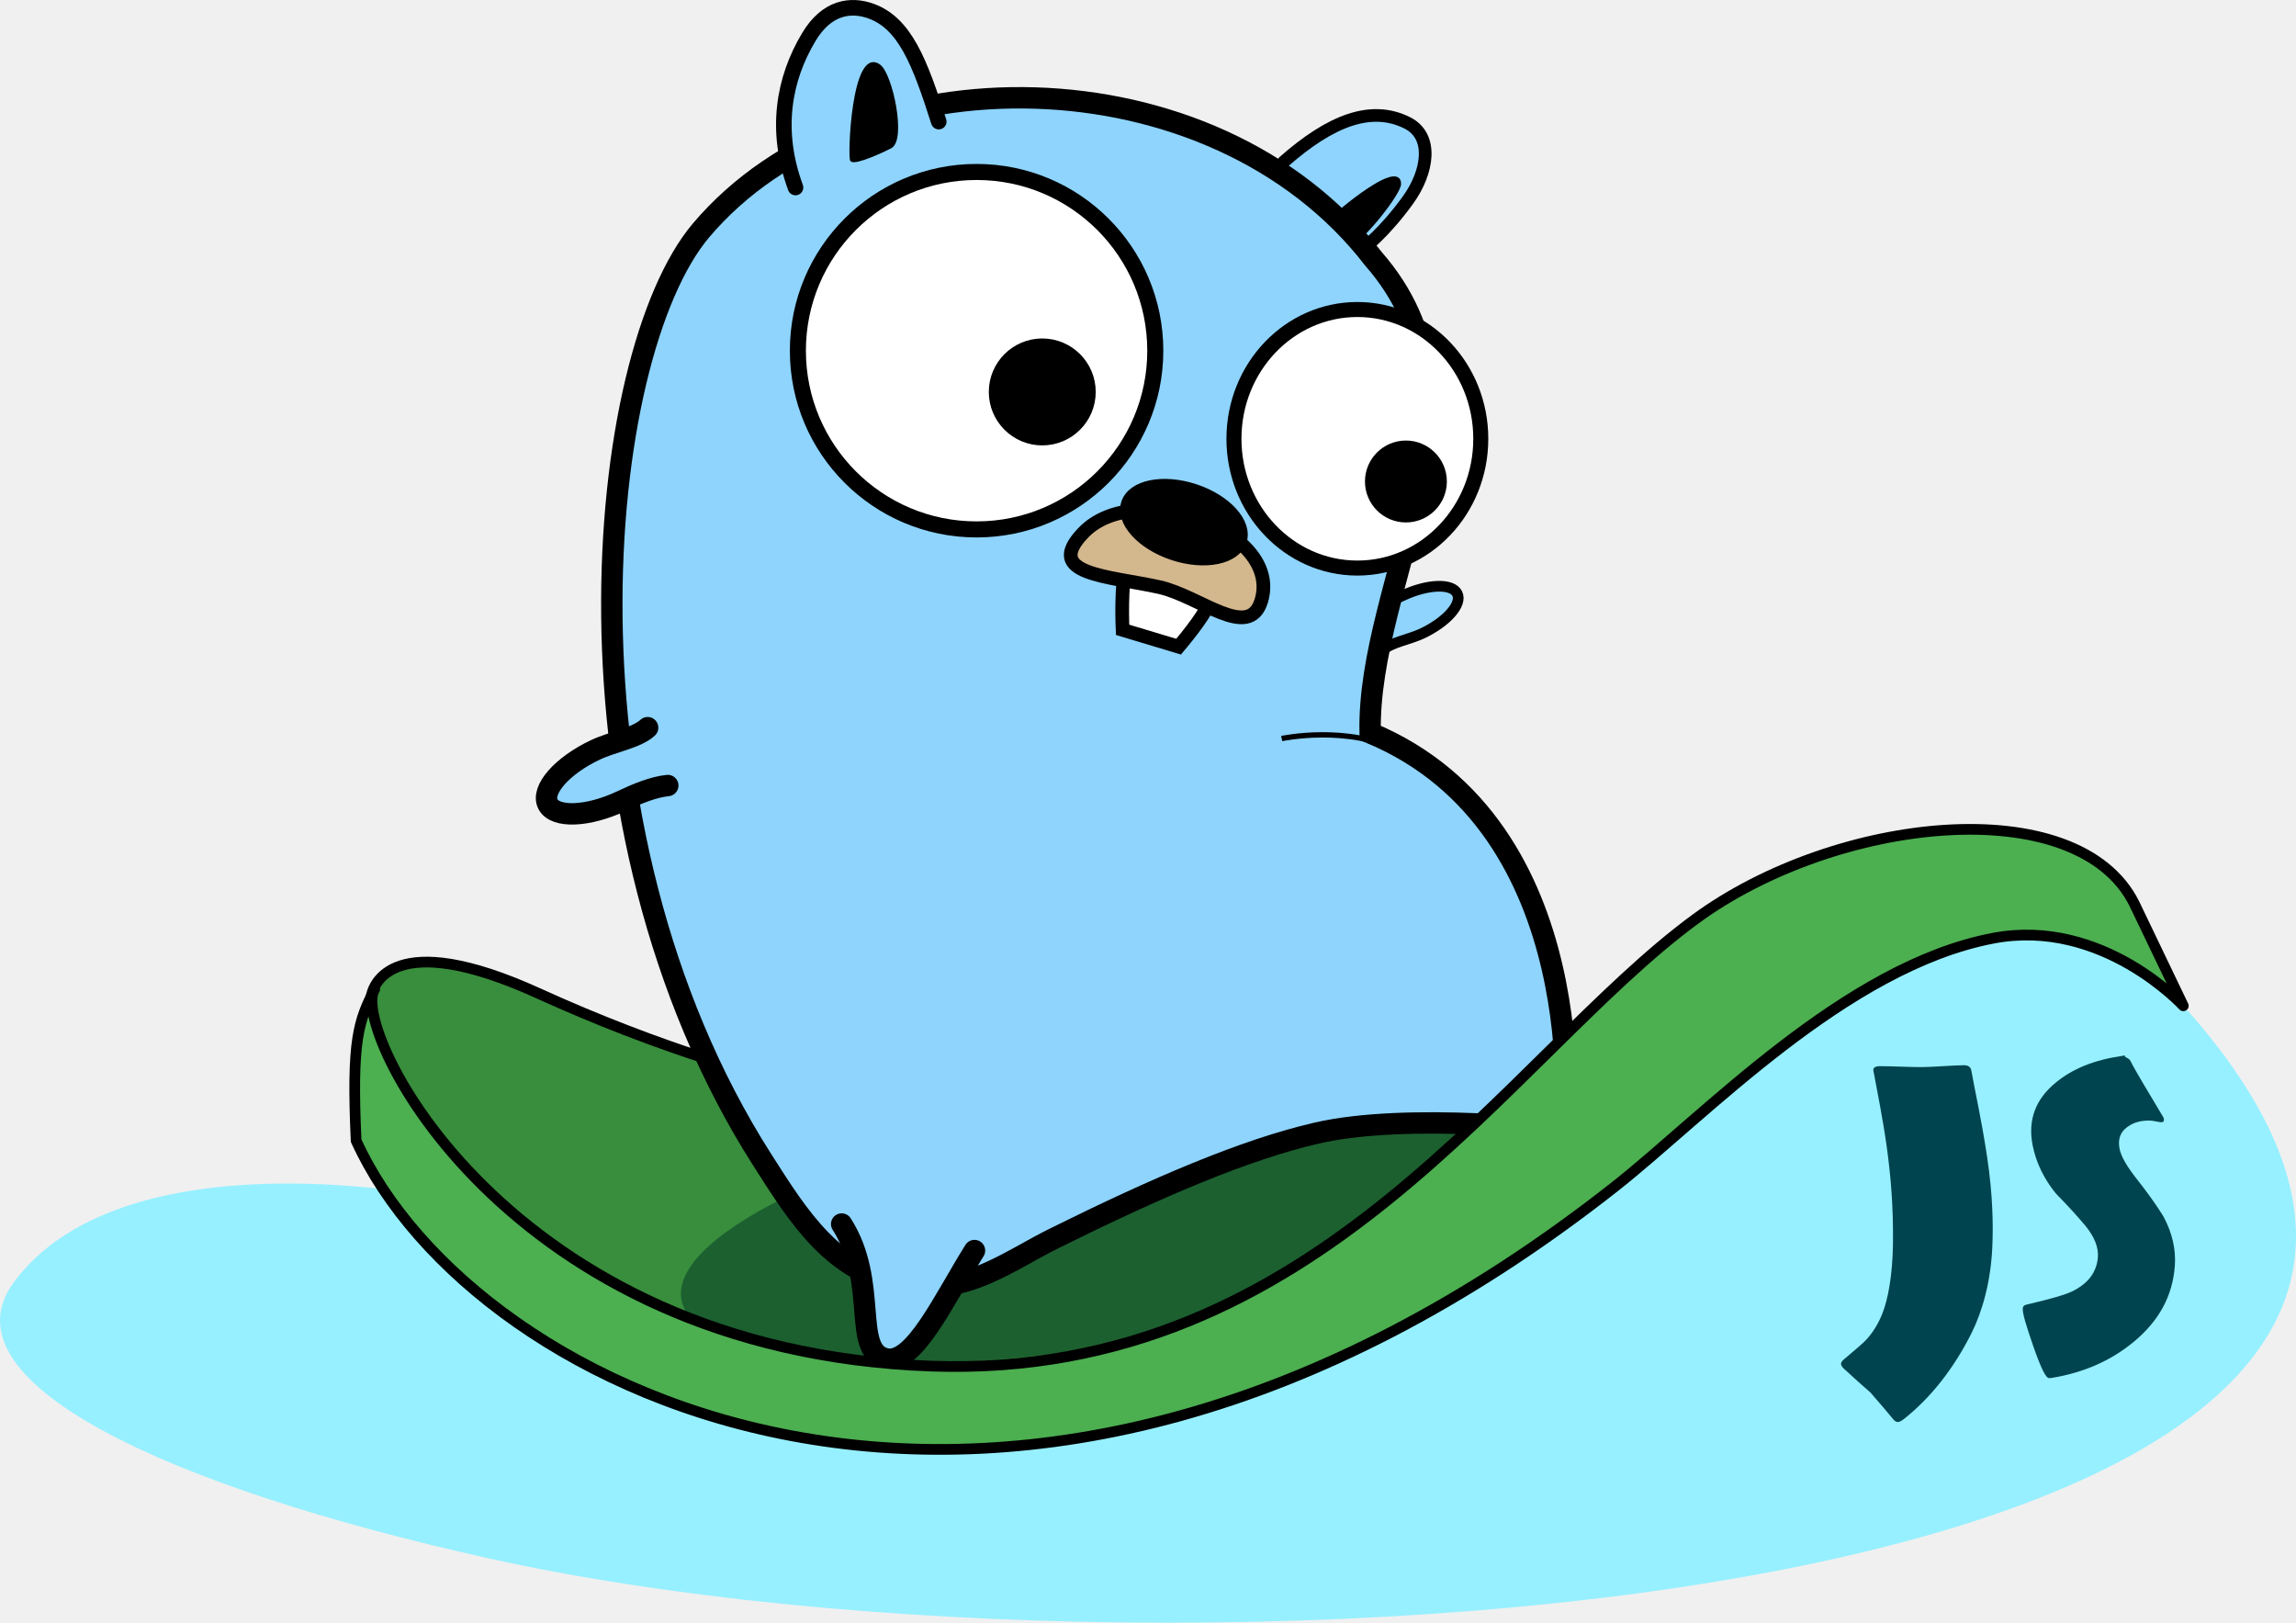
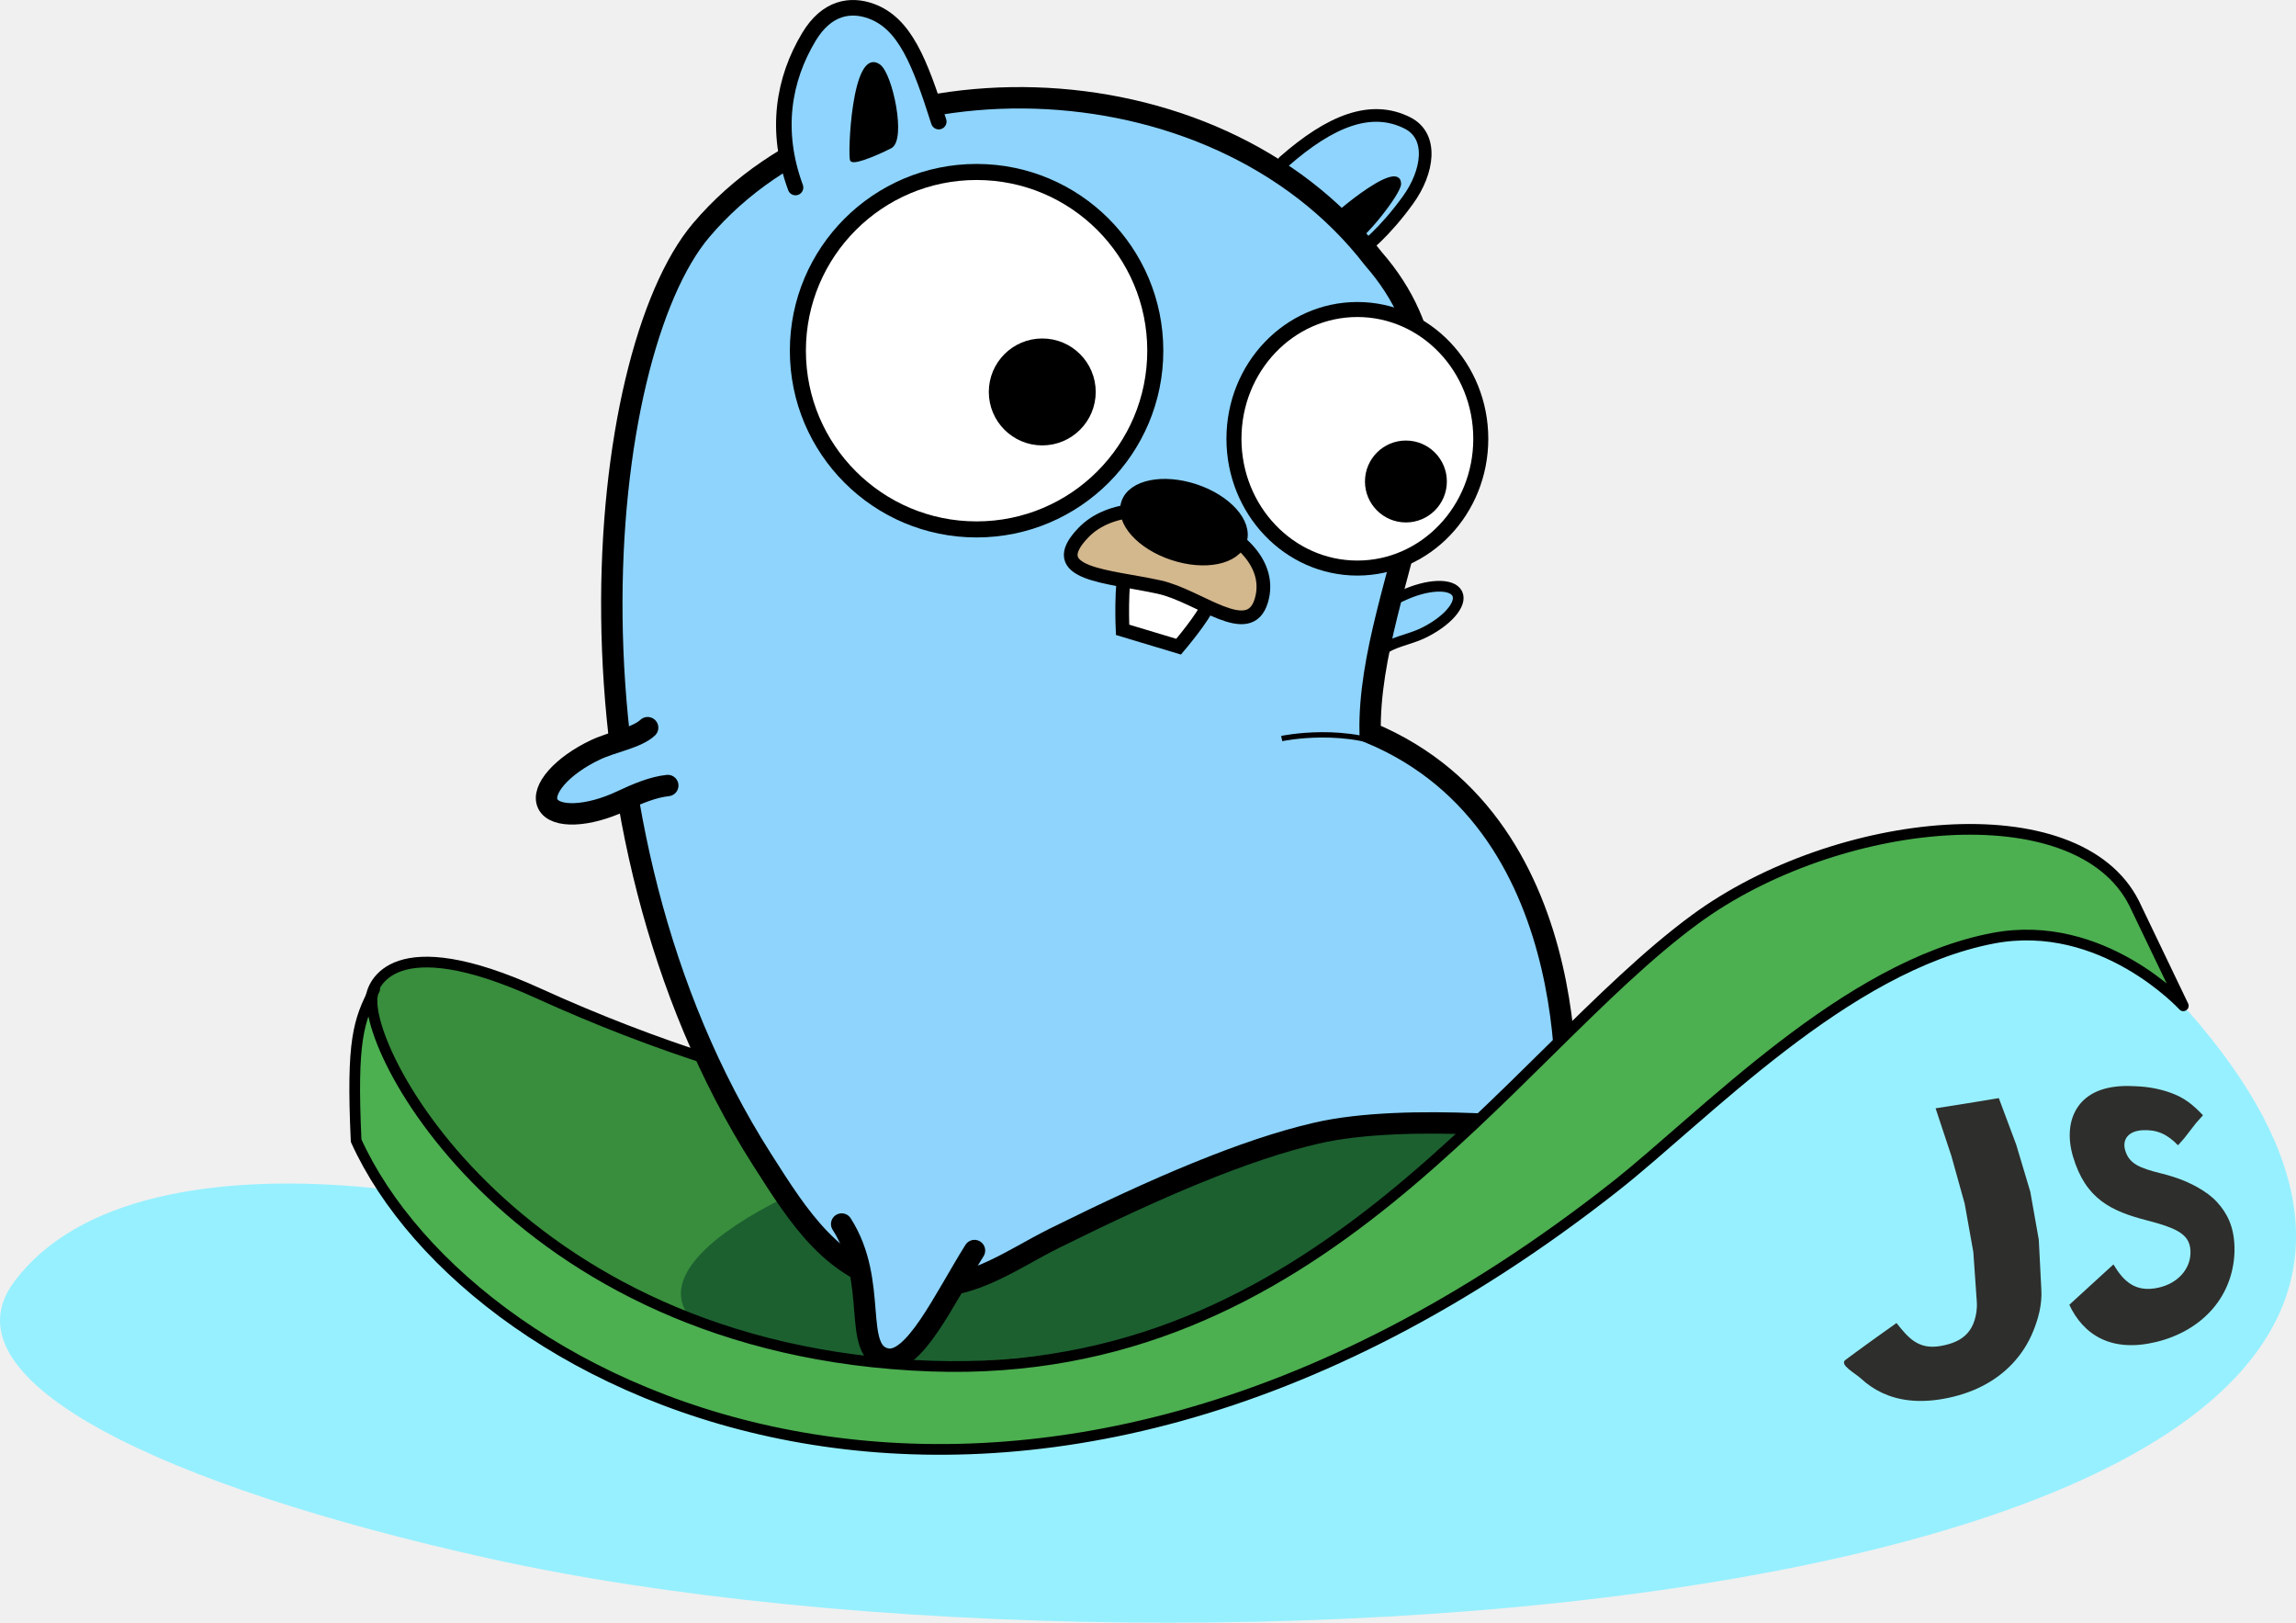
<svg xmlns="http://www.w3.org/2000/svg" xmlns:xlink="http://www.w3.org/1999/xlink" width="121.161mm" height="85.621mm" viewBox="0 0 429.312 303.381" id="svg2" version="1.1">
  <defs id="defs4">
    <linearGradient id="linearGradient4289">
      <stop style="stop-color:#00dce2;stop-opacity:1;" offset="0" id="stop4291" />
      <stop style="stop-color:#97f0ff;stop-opacity:1" offset="1" id="stop4293" />
    </linearGradient>
    <linearGradient xlink:href="#linearGradient4289" id="linearGradient4295" x1="431.334" y1="531.393" x2="400.666" y2="386.128" gradientUnits="userSpaceOnUse" gradientTransform="translate(129.453,193.74)" />
  </defs>
-   <g id="layer6" transform="translate(-129.453,-193.74)">
+   <g id="layer6" transform="translate(-129.453,-193.74)" style="display:inline">
    <path style="fill:url(#linearGradient4295);fill-opacity:1;fill-rule:evenodd;stroke:none;stroke-width:1px;stroke-linecap:butt;stroke-linejoin:miter;stroke-opacity:1" d="m 132.042,433.463 c 23.84,-32.316 103.542,-15.624 130.056,0.607 89.595,44.019 169.113,-19.05 186.402,-33.707 42.519,-37.921 60.763,-37.331 75.655,-30.124 4.451,2.154 10.795,11.465 14.408,12.499 98.105,111.171 -186.006,131.629 -317.797,102.343 -60.452,-13.433 -102.376,-33.111 -88.723,-51.618 z" id="path4287" />
+   </g>
+   <g style="display:none" transform="translate(-129.453,-193.74)" id="g4764">
+     <path id="path4766" d="m 132.042,433.463 c 23.84,-32.316 103.542,-15.624 130.056,0.607 89.595,44.019 169.113,-19.05 186.402,-33.707 42.519,-37.921 60.763,-37.331 75.655,-30.124 4.451,2.154 10.795,11.465 14.408,12.499 98.105,111.171 -186.006,131.629 -317.797,102.343 -60.452,-13.433 -102.376,-33.111 -88.723,-51.618 z" style="fill:#f3df49;fill-opacity:1;fill-rule:evenodd;stroke:none;stroke-width:1px;stroke-linecap:butt;stroke-linejoin:miter;stroke-opacity:1" />
+   </g>
+   <g id="layer1">
+     <path style="display:inline;fill:#2e2e2c;fill-opacity:1" d="m 397.824,203.031 c -2.158,0.003 -4.044,0.32 -5.599,0.971 -1.555,0.651 -2.779,1.63 -3.645,2.857 -0.866,1.227 -1.376,2.699 -1.529,4.306 -0.153,1.607 0.049,3.349 0.582,5.126 0.579,1.93 1.307,3.55 2.192,4.911 0.885,1.361 1.926,2.454 3.107,3.348 1.182,0.894 2.503,1.59 3.931,2.165 1.428,0.575 2.963,1.03 4.566,1.444 l 0.553,0.146 0.548,0.149 0.544,0.152 0.539,0.155 c 0.983,0.297 1.843,0.588 2.584,0.913 0.741,0.325 1.365,0.677 1.871,1.086 0.506,0.409 0.894,0.875 1.153,1.453 0.258,0.577 0.386,1.265 0.358,2.152 -0.024,0.74 -0.185,1.458 -0.47,2.131 -0.285,0.674 -0.692,1.302 -1.208,1.864 -0.516,0.561 -1.14,1.055 -1.858,1.459 -0.718,0.404 -1.529,0.717 -2.421,0.918 -1.06,0.239 -2.006,0.293 -2.853,0.183 -0.848,-0.11 -1.597,-0.384 -2.269,-0.79 -0.672,-0.406 -1.268,-0.943 -1.812,-1.577 -0.544,-0.634 -1.037,-1.364 -1.507,-2.154 l -1.985,1.807 -2.038,1.864 -2.09,1.915 -2.142,1.959 c 0.653,1.395 1.473,2.662 2.469,3.741 0.996,1.079 2.168,1.971 3.521,2.618 1.353,0.647 2.886,1.049 4.597,1.159 1.712,0.11 3.601,-0.071 5.668,-0.571 2.114,-0.512 4.089,-1.296 5.866,-2.332 1.777,-1.036 3.354,-2.321 4.663,-3.834 1.309,-1.512 2.348,-3.251 3.054,-5.187 0.706,-1.936 1.097,-4.132 1.047,-6.318 -0.047,-2.03 -0.393,-3.575 -0.957,-4.93 -0.565,-1.354 -1.35,-2.505 -2.325,-3.565 -0.975,-1.06 -2.123,-1.878 -3.477,-2.66 -1.355,-0.782 -2.907,-1.486 -4.755,-2.066 l -0.547,-0.167 -0.554,-0.16 -0.56,-0.157 -0.57,-0.14 c -0.983,-0.245 -1.854,-0.481 -2.614,-0.736 -0.76,-0.255 -1.408,-0.528 -1.952,-0.848 -0.544,-0.32 -0.983,-0.687 -1.331,-1.128 -0.348,-0.441 -0.605,-0.957 -0.792,-1.578 -0.151,-0.502 -0.192,-0.986 -0.124,-1.428 0.068,-0.442 0.244,-0.844 0.526,-1.183 0.281,-0.34 0.667,-0.617 1.151,-0.817 0.484,-0.2 1.065,-0.321 1.733,-0.354 0.652,-0.032 1.261,-0.004 1.843,0.089 0.582,0.094 1.137,0.254 1.677,0.486 0.54,0.231 1.049,0.527 1.552,0.897 0.503,0.37 1.001,0.815 1.513,1.346 l 1.163,-1.307 1.081,-1.395 1.126,-1.449 1.302,-1.465 c -0.992,-1.037 -1.863,-1.842 -2.77,-2.497 -0.907,-0.656 -1.869,-1.17 -3.041,-1.614 -1.172,-0.444 -2.529,-0.808 -3.912,-1.033 -1.383,-0.225 -2.43,-0.278 -4.372,-0.33 -1e-4,0 1.894,-0.003 0,-3e-4 z m -35.901,4.178 2.957,8.924 2.484,8.916 1.615,9.051 0.648,9.272 c 0.096,1.371 -0.129,2.544 -0.439,3.521 -0.309,0.977 -0.768,1.768 -1.352,2.408 -0.584,0.64 -1.294,1.13 -2.115,1.506 -0.821,0.376 -1.752,0.64 -2.781,0.827 -1.073,0.196 -1.991,0.196 -2.801,0.044 -0.809,-0.152 -1.51,-0.456 -2.145,-0.868 -0.635,-0.413 -1.206,-0.934 -1.755,-1.524 -0.549,-0.589 -1.077,-1.246 -1.625,-1.93 l -2.483,1.763 -2.427,1.737 -2.357,1.71 -2.276,1.681 c -1.219,0.9 1.793,2.466 2.931,3.514 1.138,1.048 2.442,1.953 3.933,2.65 1.492,0.697 3.171,1.185 5.068,1.395 1.897,0.21 4.013,0.141 6.381,-0.281 2.622,-0.468 5.041,-1.253 7.208,-2.352 2.167,-1.099 4.086,-2.511 5.705,-4.232 1.619,-1.72 2.942,-3.749 3.883,-6.069 0.94,-2.32 1.683,-4.968 1.511,-7.8 l -0.473,-9.292 -1.59,-8.98 -2.623,-8.769 -3.259,-8.728 -2.892,0.48 -2.94,0.48 -2.98,0.476 z" id="j" />
  </g>
  <g id="layer5" transform="translate(-129.453,-193.74)">
    <path style="display:inline;fill:#388e3c;fill-opacity:1;fill-rule:evenodd;stroke:#000000;stroke-width:2;stroke-linecap:butt;stroke-linejoin:round;stroke-miterlimit:4;stroke-dasharray:none;stroke-opacity:1" d="m 198.79,380.429 c 0.258,-2.631 4.097,-13.369 31.374,-0.952 87.587,39.873 172.373,28.762 238.085,1.513 -35.446,31.74 -105.09,70.96 -151.5,82.622 -33.173,-0.25 -69.22,-8.332 -91.922,-33.791 -10.377,-11.637 -27.083,-38.739 -26.037,-49.393 z" id="path4159" />
    <ellipse style="opacity:1;fill:#1b5e2f;fill-opacity:0.941;stroke:none;stroke-width:2;stroke-linecap:round;stroke-linejoin:round;stroke-miterlimit:4;stroke-dasharray:none;stroke-dashoffset:0;stroke-opacity:1" id="path4284" cx="280.876" cy="474.384" rx="83.288" ry="22.62" transform="matrix(0.9852027,-0.1713931,0.1310348,0.9913778,0,0)" />
  </g>
  <g id="layer3" transform="translate(-129.453,-193.74)">
    <path style="display:inline;opacity:1;fill:#8ed4fe;fill-opacity:1;fill-rule:evenodd;stroke:#000000;stroke-width:2.367;stroke-linecap:round;stroke-linejoin:miter;stroke-miterlimit:4;stroke-dasharray:none;stroke-opacity:1" d="m 369.509,223.971 c 8.702,-7.656 16.287,-10.659 23.08,-7.258 4.975,2.491 3.879,9.206 0.186,14.349 -4.404,6.132 -8.49,9.321 -8.743,9.311" id="path4191" />
    <path style="display:inline;opacity:1;fill:#000000;fill-opacity:1;fill-rule:evenodd;stroke:#000000;stroke-width:0.395px;stroke-linecap:butt;stroke-linejoin:miter;stroke-opacity:1" d="m 377.176,235.834 c 0.039,0.824 4.249,3.422 5.457,3.096 1.767,-0.477 8.641,-9.056 8.601,-10.83 -0.115,-4.971 -14.083,7.201 -14.058,7.734 z" id="path4201" />
    <path id="path4251" d="m 388.092,315.249 c 1.496,-1.405 4.866,-1.942 7.212,-3.038 4.645,-2.176 7.611,-5.533 6.625,-7.497 -0.985,-1.965 -5.55,-1.794 -10.196,0.382 -2.243,1.052 -4.386,1.93 -6.408,2.138" style="display:inline;opacity:1;fill:#8ed4fd;fill-opacity:1;stroke:#000000;stroke-width:2;stroke-linecap:round;stroke-linejoin:bevel;stroke-miterlimit:4;stroke-dasharray:none;stroke-dashoffset:0;stroke-opacity:1" />
    <path style="fill:#8ed4fd;fill-opacity:1;fill-rule:evenodd;stroke:#000000;stroke-width:4;stroke-linecap:butt;stroke-linejoin:miter;stroke-miterlimit:4;stroke-dasharray:none;stroke-opacity:1" d="m 298.548,433.973 c -13.219,-2.143 -19.679,-12.581 -26.607,-23.445 -39.799,-62.416 -31.281,-150.251 -11.384,-173.744 28.951,-34.182 95.759,-33.51 125.692,5.328 23.506,26.833 -1.187,59.972 -0.604,88.639 C 427.864,348.355 422,405.112 422,405.112 c 0,0 -29.164,-3.515 -46.414,0.485 -13.469,3.123 -29.732,10.113 -48.81,19.563 -9.17,4.542 -16.539,10.707 -28.227,8.812 z" id="path4235" />
    <path style="display:inline;opacity:1;fill:#8ed4fd;fill-opacity:1;stroke:#000000;stroke-width:4;stroke-linecap:round;stroke-linejoin:bevel;stroke-miterlimit:4;stroke-dasharray:none;stroke-dashoffset:0;stroke-opacity:1" d="m 250.549,329.788 c -2.015,1.902 -6.565,2.64 -9.729,4.129 -6.265,2.955 -10.258,7.499 -8.92,10.148 1.338,2.65 7.502,2.403 13.768,-0.553 3.025,-1.429 5.916,-2.622 8.646,-2.91" id="path4183" />
    <path style="fill:none;fill-rule:evenodd;stroke:#000000;stroke-width:1px;stroke-linecap:butt;stroke-linejoin:miter;stroke-opacity:1" d="m 391.384,334.295 c -9.823,-5.146 -22.274,-2.475 -22.274,-2.475" id="path4253" />
    <path id="path4255" d="m 286.83,422.587 c 6.996,10.92 1.841,23.67 8.241,25.193 5.236,1.246 10.828,-11.015 16.596,-20.235" style="display:inline;opacity:1;fill:#8ed4fd;fill-opacity:1;stroke:#000000;stroke-width:4;stroke-linecap:round;stroke-linejoin:bevel;stroke-miterlimit:4;stroke-dasharray:none;stroke-dashoffset:0;stroke-opacity:1" />
    <circle style="opacity:1;fill:#ffffff;fill-opacity:1;stroke:#000000;stroke-width:3;stroke-linecap:round;stroke-linejoin:round;stroke-miterlimit:4;stroke-dasharray:none;stroke-dashoffset:0;stroke-opacity:1" id="path4212" cx="312.057" cy="259.305" r="33.415" />
    <ellipse cy="275.775" cx="383.257" id="circle4214" style="opacity:1;fill:#ffffff;fill-opacity:1;stroke:#000000;stroke-width:2.806;stroke-linecap:round;stroke-linejoin:round;stroke-miterlimit:4;stroke-dasharray:none;stroke-dashoffset:0;stroke-opacity:1" rx="23.077" ry="24.17" />
    <g id="g4257" transform="translate(4.328427,0.4571068)">
      <path id="path4224" d="m 335.728,298.821 c -1.107,3.631 -0.698,12.212 -0.698,12.212 l 10.475,3.152 c 0,0 4.853,-5.714 5.445,-7.782 0.592,-2.067 0.338,-3.207 0.338,-3.207 z" style="display:inline;opacity:1;fill:#ffffff;fill-opacity:1;fill-rule:evenodd;stroke:#000000;stroke-width:2.564;stroke-linecap:butt;stroke-linejoin:miter;stroke-miterlimit:4;stroke-dasharray:none;stroke-opacity:1" />
      <path id="path4222" d="m 327.716,292.849 c -7.616,7.896 4.591,8.085 14.163,10.196 7.577,1.671 16.83,10.159 19.099,2.508 3.92,-13.223 -23.495,-22.831 -33.262,-12.704 z" style="display:inline;opacity:1;fill:#d3b78d;fill-opacity:1;fill-rule:evenodd;stroke:#000000;stroke-width:2.564;stroke-linecap:butt;stroke-linejoin:miter;stroke-miterlimit:4;stroke-dasharray:none;stroke-opacity:1" />
      <ellipse transform="matrix(0.9497031,0.3131517,0.3131517,-0.9497031,0,0)" ry="6.498" rx="11.351" cy="-167.764" cx="420.17" id="path4220" style="display:inline;opacity:1;fill:#000000;fill-opacity:1;stroke:#000000;stroke-width:1.923;stroke-linecap:round;stroke-linejoin:bevel;stroke-miterlimit:4;stroke-dasharray:none;stroke-dashoffset:0;stroke-opacity:1" />
    </g>
    <circle style="opacity:1;fill:#000000;fill-opacity:1;stroke:#000000;stroke-width:2.285;stroke-linecap:round;stroke-linejoin:round;stroke-miterlimit:4;stroke-dasharray:none;stroke-dashoffset:0;stroke-opacity:1" id="path4231" cx="324.338" cy="267.016" r="8.853" />
    <circle r="6.781" cy="283.759" cx="392.334" id="circle4233" style="opacity:1;fill:#000000;fill-opacity:1;stroke:#000000;stroke-width:1.75;stroke-linecap:round;stroke-linejoin:round;stroke-miterlimit:4;stroke-dasharray:none;stroke-dashoffset:0;stroke-opacity:1" />
    <path style="display:inline;opacity:1;fill:#8ed4fe;fill-opacity:1;fill-rule:evenodd;stroke:#000000;stroke-width:2.913;stroke-linecap:round;stroke-linejoin:miter;stroke-miterlimit:4;stroke-dasharray:none;stroke-opacity:1" d="m 278.198,228.795 c -3.902,-10.609 -2.259,-20.229 2.509,-28.163 3.346,-5.568 7.803,-6.188 11.596,-4.822 6.332,2.281 9.116,9.464 12.68,20.664" id="path4189" />
    <path id="path4212-4" d="m 288.665,223.718 c 0.788,0.639 5.95,-1.759 7.315,-2.47 2.72,-1.417 0.131,-13.619 -2.11,-15.238 -4.96,-3.583 -5.716,17.294 -5.205,17.708 z" style="display:inline;opacity:1;fill:#000000;fill-opacity:1;fill-rule:evenodd;stroke:#000000;stroke-width:0.486px;stroke-linecap:butt;stroke-linejoin:miter;stroke-opacity:1" />
  </g>
  <g id="layer2" style="display:inline" transform="translate(-129.453,-193.74)">
    <path style="fill:#4caf50;fill-opacity:1;fill-rule:evenodd;stroke:#000000;stroke-width:2;stroke-linecap:butt;stroke-linejoin:round;stroke-miterlimit:4;stroke-dasharray:none;stroke-opacity:1" d="m 199.505,378.716 c -3.004,5.856 -4.34,9.431 -3.463,28.282 21.668,47.77 122.45,97.485 235.386,8.579 16.786,-13.214 43.014,-41.157 70.714,-46.429 20.44,-3.89 35.552,12.637 35.552,12.637 l -9.17,-19.116 c -10.612,-21.217 -55.798,-16.392 -82.111,2.943 -35.087,25.784 -70.3,86.104 -142.843,83.536 -79.714,-2.823 -108.82,-63.392 -104.066,-70.432 z" id="path4149" />
-     <path style="font-style:normal;font-variant:normal;font-weight:bold;font-stretch:normal;font-size:82.921px;line-height:125%;font-family:'Berlin Sans FB Demi';-inkscape-font-specification:'Berlin Sans FB Demi, Bold';text-align:start;letter-spacing:0px;word-spacing:0px;writing-mode:lr-tb;text-anchor:start;fill:#00444f;fill-opacity:1;stroke:none;stroke-width:1px;stroke-linecap:butt;stroke-linejoin:miter;stroke-opacity:1" d="m 526.769,391.145 c -0.003,-0.153 -0.368,0.009 -0.645,0.031 -5.022,0.716 -9.106,2.36 -12.23,4.926 -3.835,3.106 -5.305,7.033 -4.373,11.761 0.642,3.255 2.102,6.236 4.296,8.96 0.318,0.393 2.405,2.341 5.512,6.02 1.791,2.164 2.535,4.16 2.391,5.949 -0.225,2.807 -1.82,4.933 -4.829,6.392 -1.358,0.646 -4.068,1.438 -8.446,2.449 -0.451,0.093 -0.702,0.294 -0.755,0.603 -0.151,0.871 0.595,3.26 1.966,7.231 1.378,3.942 2.314,5.928 2.935,5.927 0.135,-2.9e-4 0.312,-0.013 0.534,-0.042 6,-0.999 11.076,-3.239 15.287,-6.732 4.796,-3.957 7.317,-8.701 7.7,-14.27 0.206,-2.99 -0.46,-6.016 -2.068,-9.058 -0.135,-0.222 -1.5,-2.59 -4.886,-6.916 -1.914,-2.407 -3.119,-4.377 -3.403,-5.956 -0.317,-1.761 0.195,-3.106 1.557,-4.04 1.124,-0.813 2.541,-1.192 4.228,-1.131 0.234,0.008 0.58,0.059 1.036,0.154 0.456,0.094 0.775,0.145 0.961,0.152 0.419,0.016 0.595,-0.197 0.526,-0.639 -0.016,-0.104 -0.073,-0.237 -0.168,-0.396 -3.001,-5.055 -5.134,-8.503 -6.075,-10.42 -0.321,-0.63 -1.047,-0.572 -1.055,-0.955 z m -45.749,1.924 c -0.883,0.004 -1.312,0.246 -1.29,0.729 0.006,0.134 0.044,0.335 0.113,0.603 1.375,7.576 3.757,17.942 3.562,31.86 -0.084,6.011 -0.934,10.416 -1.997,13.099 -0.793,1.964 -1.824,3.602 -3.048,4.906 -0.628,0.666 -2.09,1.907 -4.19,3.677 -0.313,0.272 -0.47,0.53 -0.477,0.774 -0.006,0.217 0.137,0.488 0.427,0.813 2.234,2.055 3.92,3.569 5.06,4.543 1.939,2.22 3.354,3.885 4.261,4.997 0.285,0.352 0.577,0.529 0.877,0.529 0.327,-7.1e-4 0.757,-0.232 1.307,-0.697 4.732,-3.783 9.125,-9.184 12.537,-16.059 1.902,-3.876 3.548,-9.343 3.827,-16.155 0.155,-3.788 0.113,-9.39 -0.975,-16.615 -1.091,-7.252 -2.332,-12.588 -2.954,-16.18 -0.117,-0.677 -0.586,-1.01 -1.417,-0.999 -0.859,0.012 -2.13,0.069 -3.812,0.172 -1.683,0.103 -2.953,0.161 -3.81,0.173 -0.914,0.012 -2.277,-0.012 -4.06,-0.075 -1.754,-0.063 -3.059,-0.096 -3.942,-0.091 z" id="path4206" />
  </g>
</svg>
